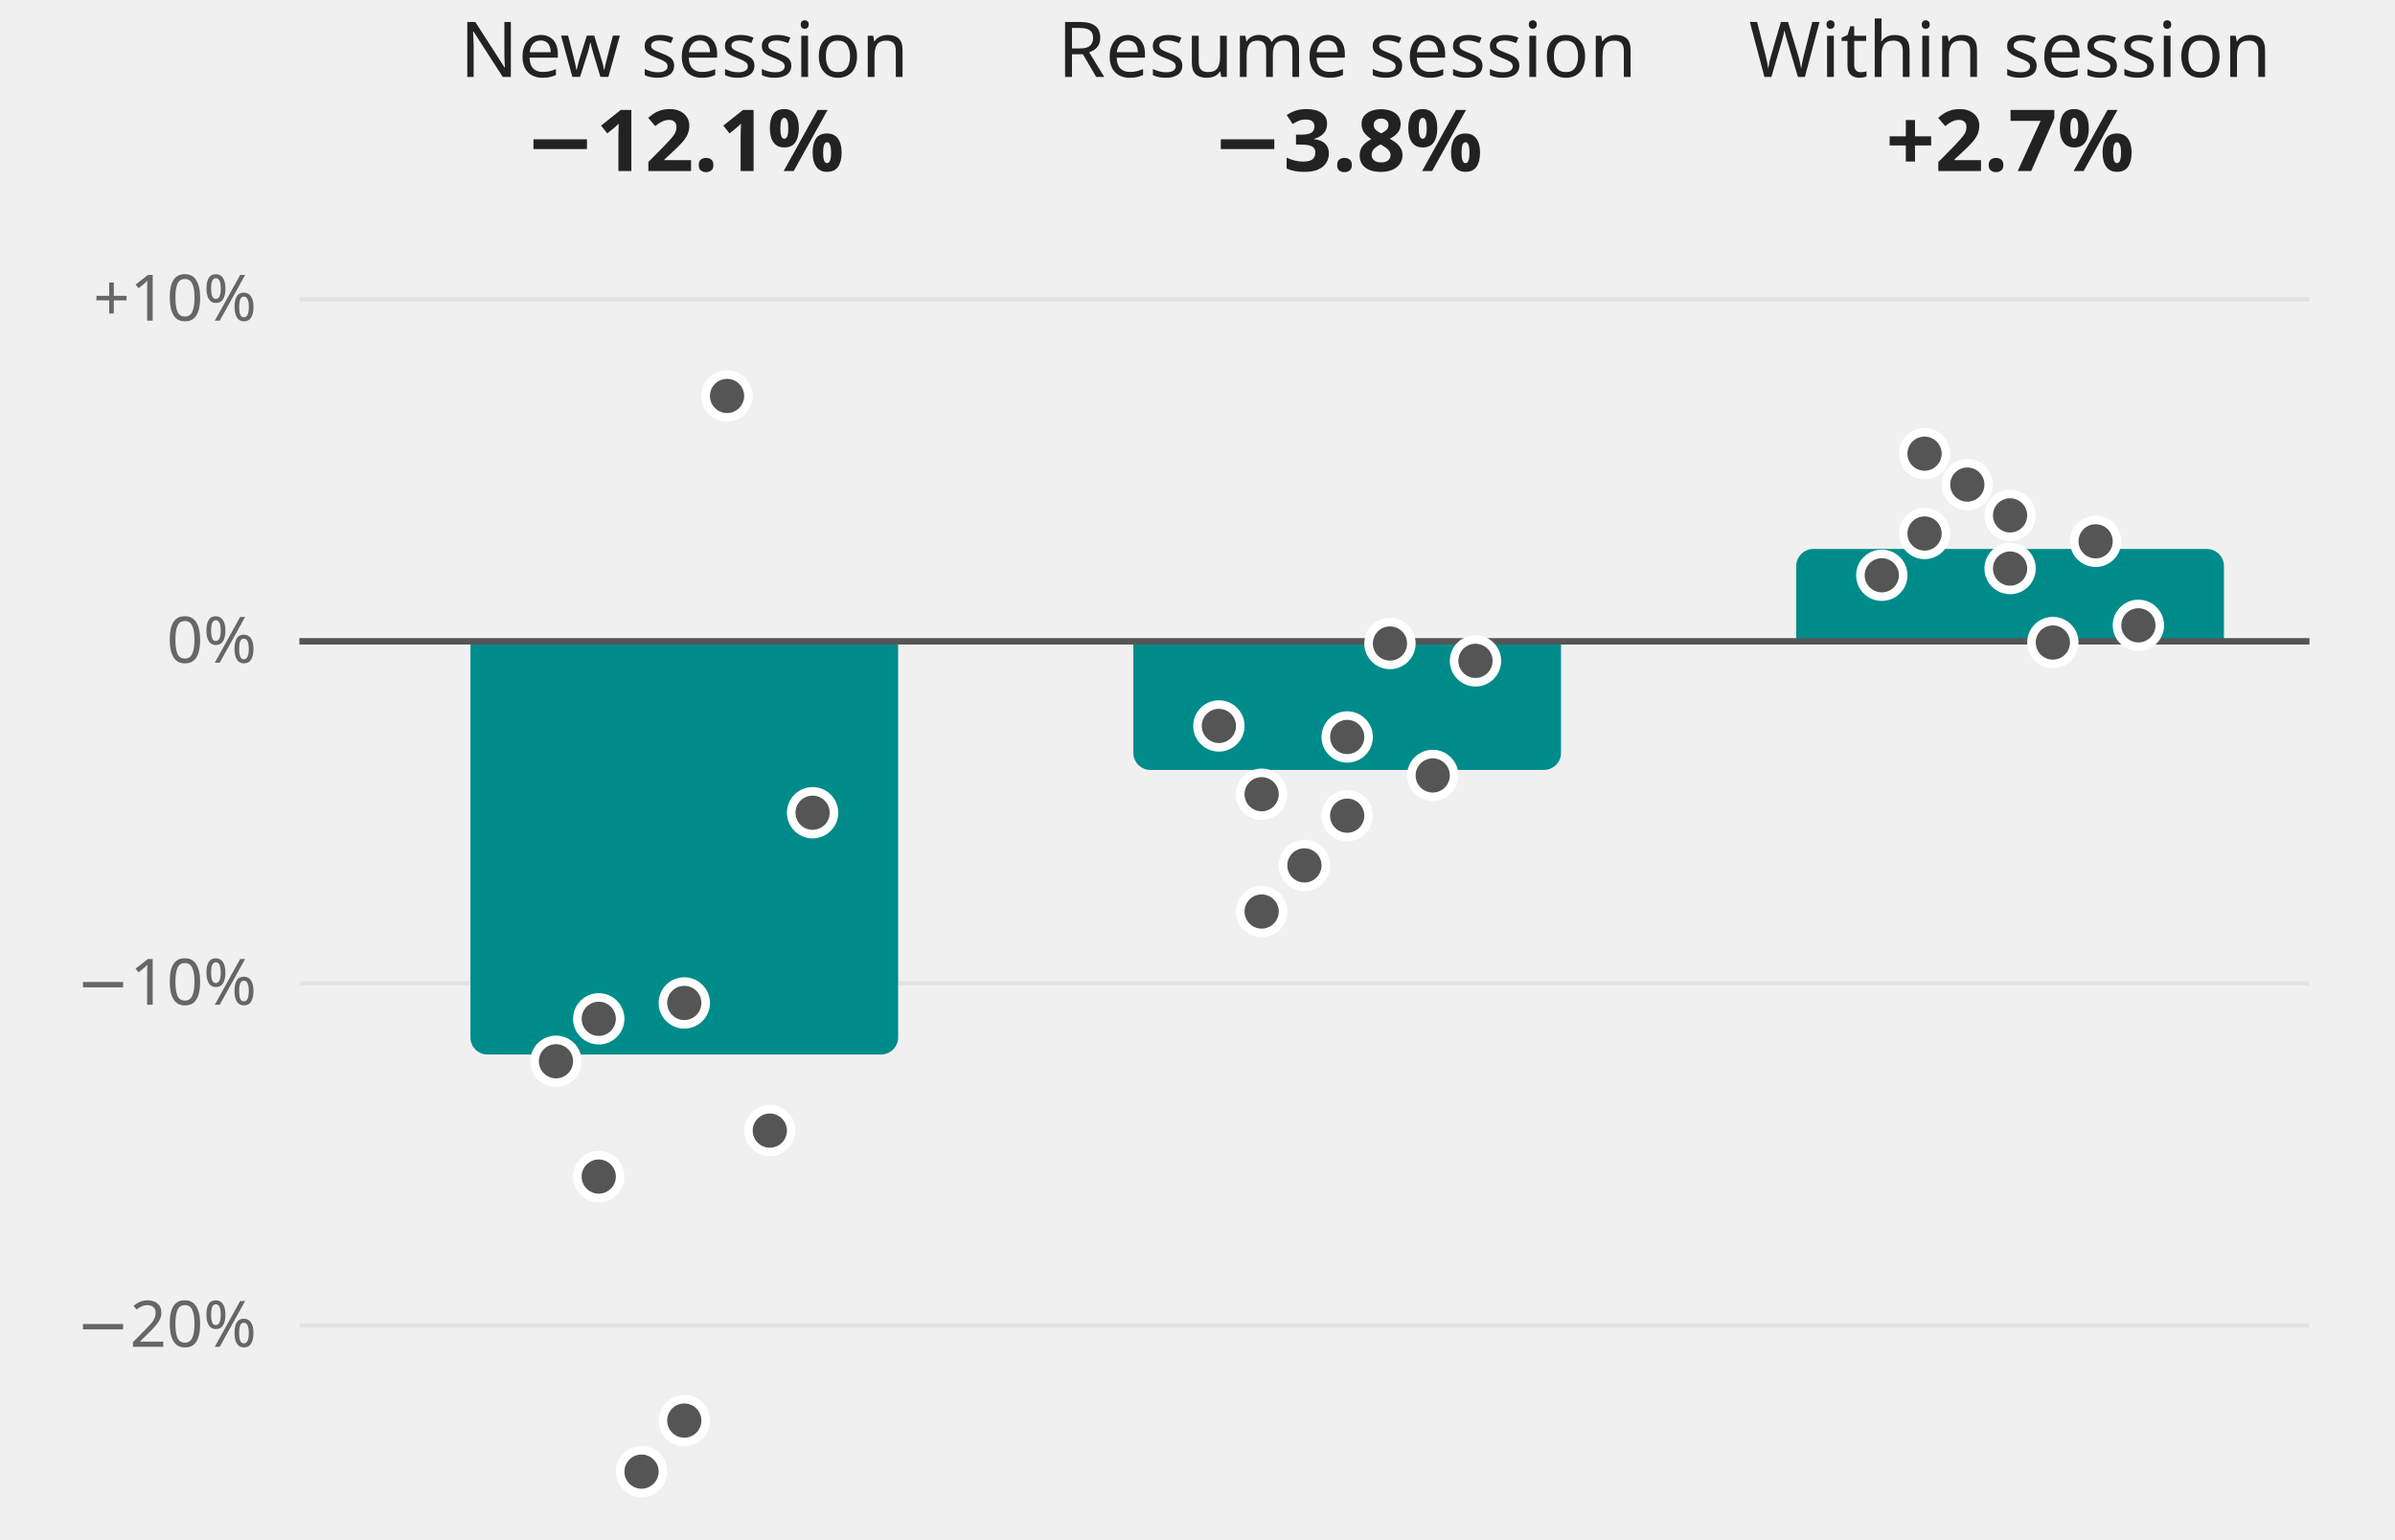
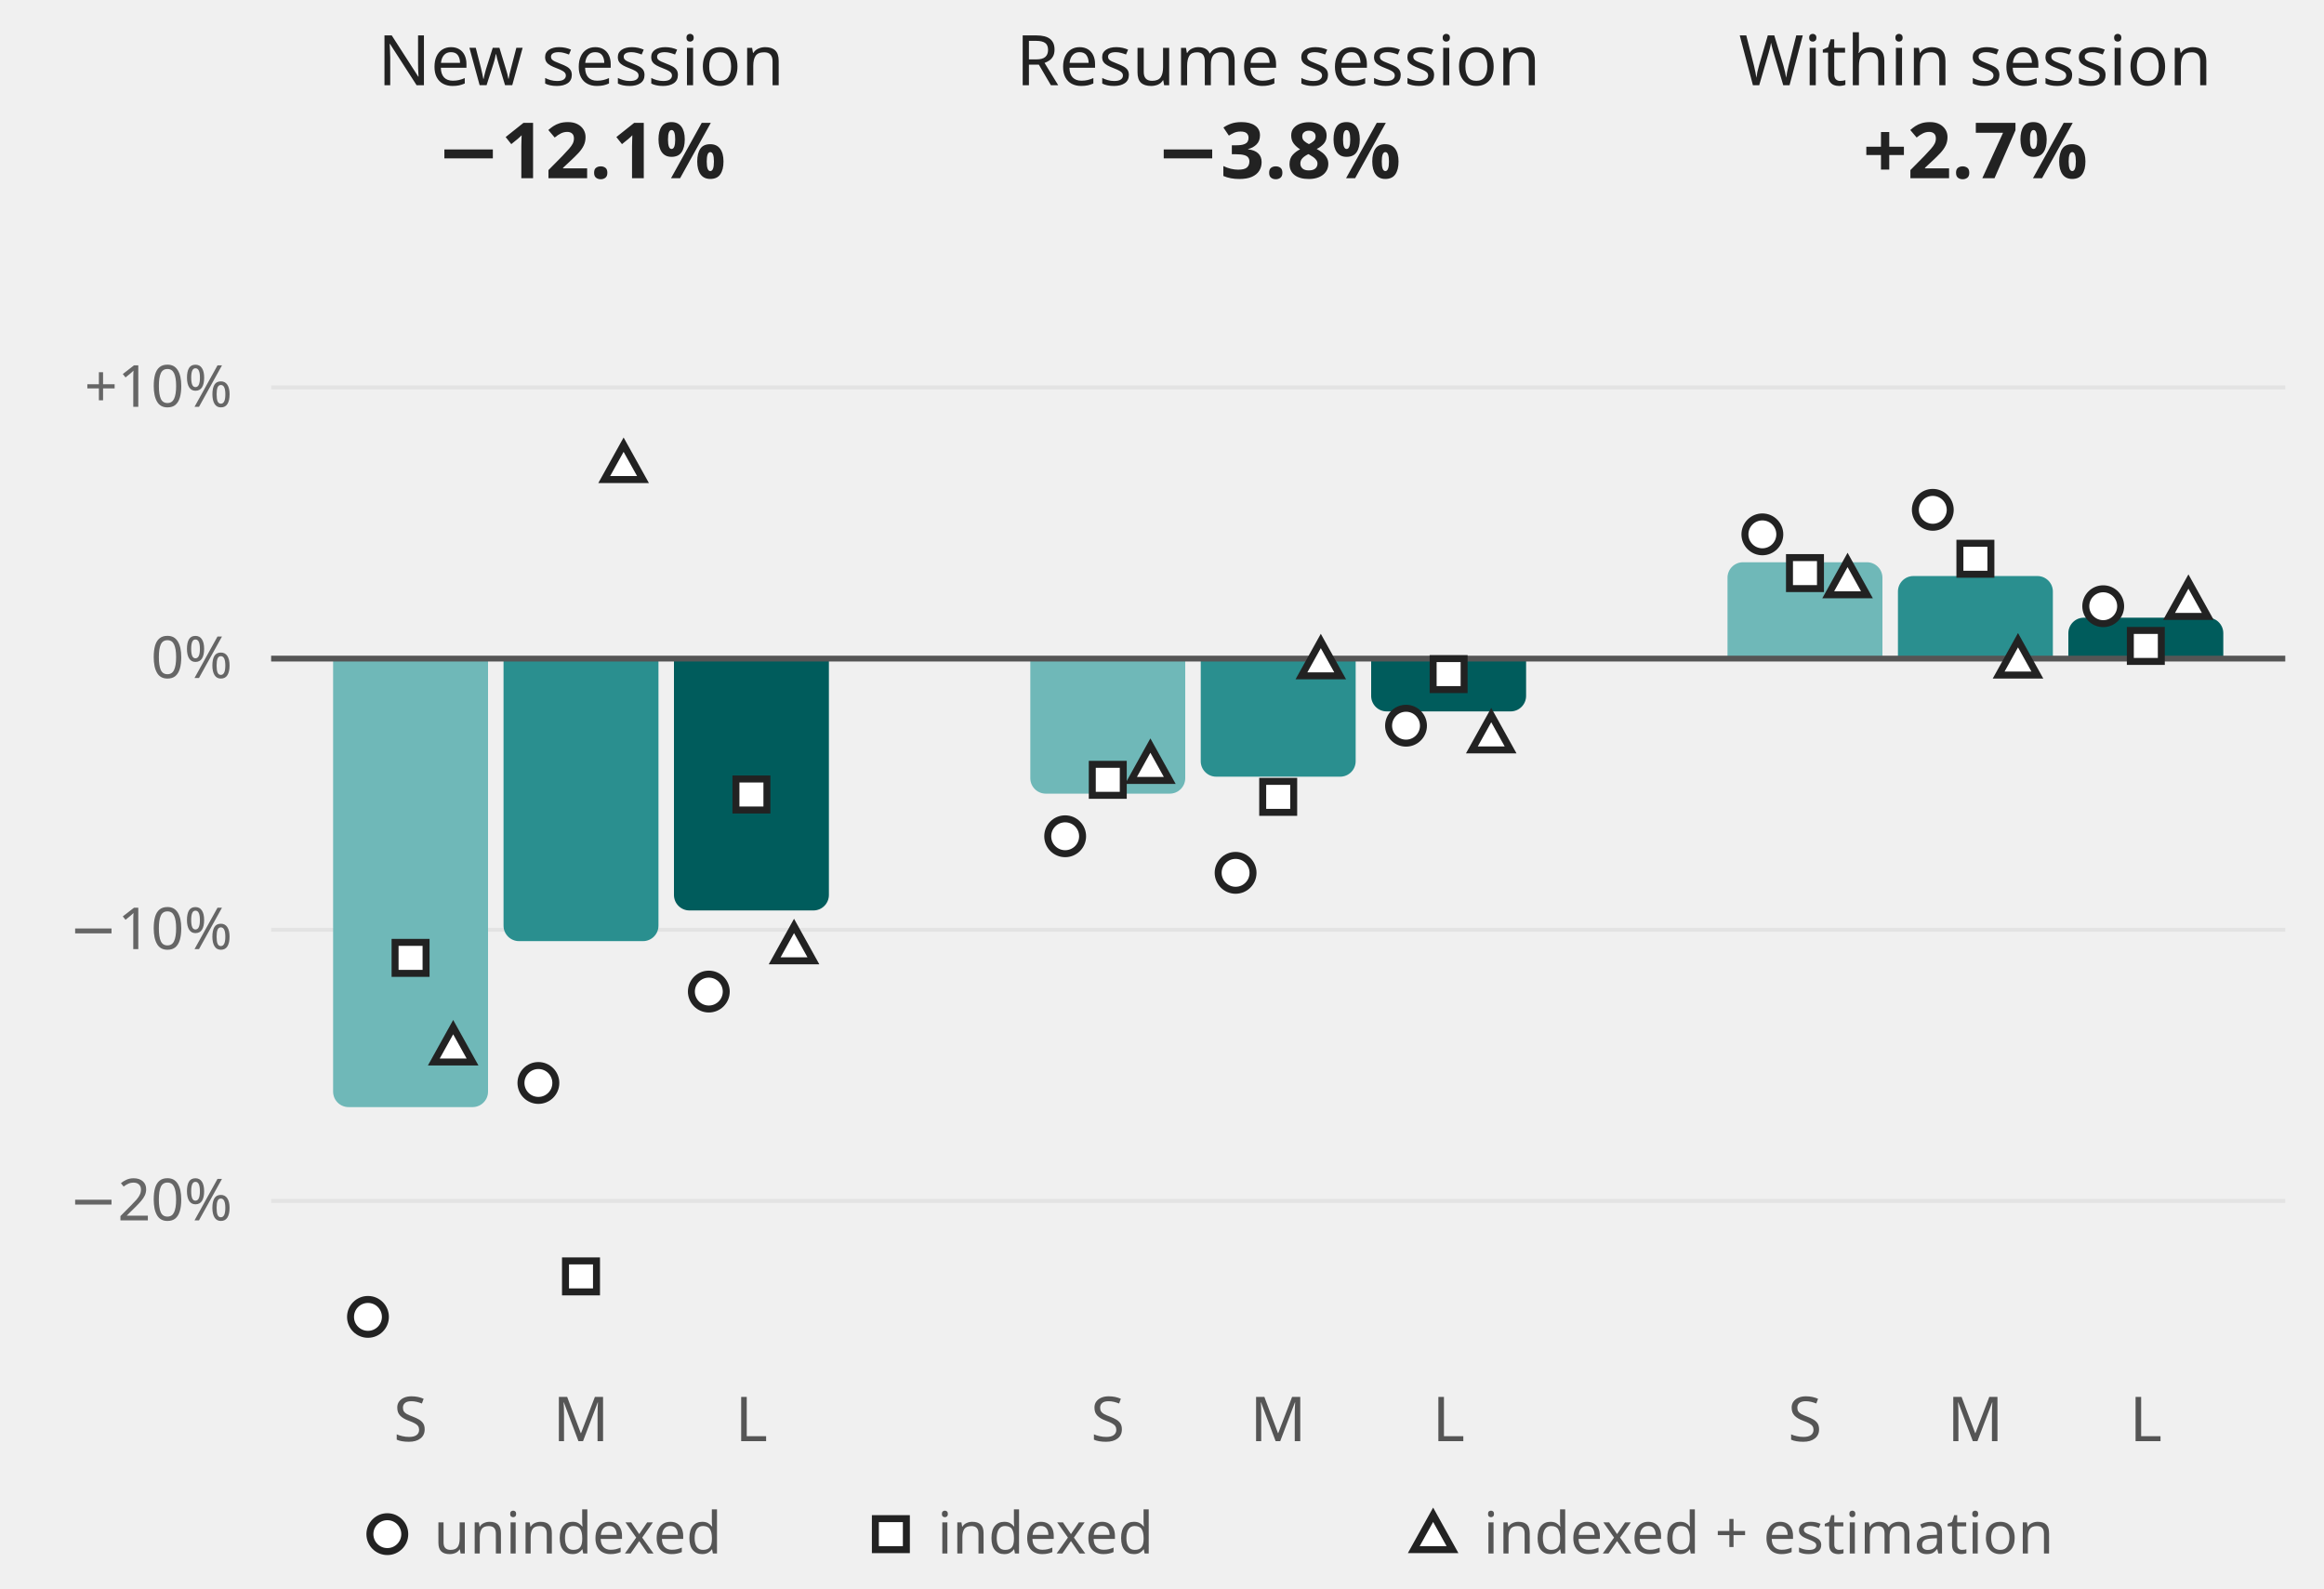
- <svg xmlns="http://www.w3.org/2000/svg" width="560" height="360" viewBox="0 0 560 360" font-family="Fira Sans">
+ <svg xmlns="http://www.w3.org/2000/svg" width="600" height="410" viewBox="0 0 600 410" font-family="Fira Sans">
  <g stroke="#e3e3e3" stroke-width="1">
-     <line x1="70" y1="70" x2="540" y2="70" />
-     <line x1="70" y1="230" x2="540" y2="230" />
-     <line x1="70" y1="310" x2="540" y2="310" />
+     <line x1="70" y1="100" x2="590" y2="100" />
+     <line x1="70" y1="240" x2="590" y2="240" />
+     <line x1="70" y1="310" x2="590" y2="310" />
  </g>
  <g font-size="15" fill="#666666" text-anchor="end">
-     <text x="60" y="75">+10%</text>
-     <text x="60" y="155">0%</text>
-     <text x="60" y="235">−10%</text>
+     <text x="60" y="105">+10%</text>
+     <text x="60" y="175">0%</text>
+     <text x="60" y="245">−10%</text>
    <text x="60" y="315">−20%</text>
  </g>
-   <g fill="#008b8b">
-     <path d="M110,150 H210 V242.64 a4,4 0 0 1 -4,4 H114 a4,4 0 0 1 -4,-4 z" />
-     <path d="M265,150 H365 V176.08 a4,4 0 0 1 -4,4 H269 a4,4 0 0 1 -4,-4 z" />
-     <path d="M420,150 V132.40 a4,4 0 0 1 4,-4 H516 a4,4 0 0 1 4,4 V150 z" />
+   <path d="M86,170 H126 V281.77 a4,4 0 0 1 -4,4 H90 a4,4 0 0 1 -4,-4 z" fill="#6fb8b8" />
+   <path d="M130,170 H170 V238.93 a4,4 0 0 1 -4,4 H134 a4,4 0 0 1 -4,-4 z" fill="#2a8f8f" />
+   <path d="M174,170 H214 V231.01 a4,4 0 0 1 -4,4 H178 a4,4 0 0 1 -4,-4 z" fill="#005c5c" />
+   <path d="M266,170 H306 V200.86 a4,4 0 0 1 -4,4 H270 a4,4 0 0 1 -4,-4 z" fill="#6fb8b8" />
+   <path d="M310,170 H350 V196.48 a4,4 0 0 1 -4,4 H314 a4,4 0 0 1 -4,-4 z" fill="#2a8f8f" />
+   <path d="M354,170 H394 V179.63 a4,4 0 0 1 -4,4 H358 a4,4 0 0 1 -4,-4 z" fill="#005c5c" />
+   <path d="M446,170 V149.13 a4,4 0 0 1 4,-4 H482 a4,4 0 0 1 4,4 V170 z" fill="#6fb8b8" />
+   <path d="M490,170 V152.69 a4,4 0 0 1 4,-4 H526 a4,4 0 0 1 4,4 V170 z" fill="#2a8f8f" />
+   <path d="M534,170 V163.44 a4,4 0 0 1 4,-4 H570 a4,4 0 0 1 4,4 V170 z" fill="#005c5c" />
+   <line x1="70" y1="170" x2="590" y2="170" stroke="#555555" stroke-width="1.5" />
+   <g fill="#ffffff" stroke="#222222" stroke-width="1.8">
+     <circle cx="95" cy="339.92" r="4.5" />
+     <rect x="102" y="243.25" width="8" height="8" />
+     <path d="M117,265.13 L122,274.13 L112,274.13 z" />
+     <circle cx="139" cy="279.54" r="4.5" />
+     <rect x="146" y="325.47" width="8" height="8" />
+     <path d="M161,114.78 L166,123.78 L156,123.78 z" />
+     <circle cx="183" cy="255.95" r="4.5" />
+     <rect x="190" y="201.08" width="8" height="8" />
+     <path d="M205,239.01 L210,248.01 L200,248.01 z" />
+     <circle cx="275" cy="215.86" r="4.5" />
+     <rect x="282" y="197.29" width="8" height="8" />
+     <path d="M297,192.45 L302,201.45 L292,201.45 z" />
+     <circle cx="319" cy="225.30" r="4.5" />
+     <rect x="326" y="201.69" width="8" height="8" />
+     <path d="M341,165.45 L346,174.45 L336,174.45 z" />
+     <circle cx="363" cy="187.32" r="4.5" />
+     <rect x="370" y="170.00" width="8" height="8" />
+     <path d="M385,184.57 L390,193.57 L380,193.57 z" />
+     <circle cx="455" cy="137.93" r="4.5" />
+     <rect x="462" y="143.93" width="8" height="8" />
+     <path d="M477,144.53 L482,153.53 L472,153.53 z" />
+     <circle cx="499" cy="131.60" r="4.5" />
+     <rect x="506" y="140.23" width="8" height="8" />
+     <path d="M521,165.25 L526,174.25 L516,174.25 z" />
+     <circle cx="543" cy="156.48" r="4.5" />
+     <rect x="550" y="162.73" width="8" height="8" />
+     <path d="M565,150.11 L570,159.11 L560,159.11 z" />
  </g>
-   <line x1="70" y1="150" x2="540" y2="150" stroke="#555555" stroke-width="1.5" />
-   <g fill="#555555" stroke="#ffffff" stroke-width="2">
-     <circle cx="130" cy="248.22" r="5" />
-     <circle cx="140" cy="275.19" r="5" />
-     <circle cx="150" cy="344.20" r="5" />
-     <circle cx="160" cy="234.58" r="5" />
-     <circle cx="170" cy="92.61" r="5" />
-     <circle cx="180" cy="264.44" r="5" />
-     <circle cx="190" cy="190.09" r="5" />
-     <circle cx="160" cy="332.26" r="5" />
-     <circle cx="140" cy="238.29" r="5" />
-     <circle cx="285" cy="169.79" r="5" />
-     <circle cx="295" cy="213.20" r="5" />
-     <circle cx="305" cy="202.41" r="5" />
-     <circle cx="315" cy="172.37" r="5" />
-     <circle cx="325" cy="150.51" r="5" />
-     <circle cx="335" cy="181.37" r="5" />
-     <circle cx="345" cy="154.57" r="5" />
-     <circle cx="315" cy="190.78" r="5" />
-     <circle cx="295" cy="185.76" r="5" />
-     <circle cx="440" cy="134.55" r="5" />
-     <circle cx="450" cy="106.11" r="5" />
-     <circle cx="460" cy="113.34" r="5" />
-     <circle cx="470" cy="132.98" r="5" />
-     <circle cx="480" cy="150.28" r="5" />
-     <circle cx="490" cy="126.61" r="5" />
-     <circle cx="500" cy="146.26" r="5" />
-     <circle cx="470" cy="120.54" r="5" />
-     <circle cx="450" cy="124.78" r="5" />
+   <g text-anchor="middle" fill="#222222">
+     <text x="150" y="22" font-size="18">New session</text>
+     <text x="150" y="46" font-size="20" font-weight="bold">−12.1%</text>
+     <text x="106" y="372" font-size="16" fill="#555555">S</text>
+     <text x="150" y="372" font-size="16" fill="#555555">M</text>
+     <text x="194" y="372" font-size="16" fill="#555555">L</text>
+     <text x="330" y="22" font-size="18">Resume session</text>
+     <text x="330" y="46" font-size="20" font-weight="bold">−3.8%</text>
+     <text x="286" y="372" font-size="16" fill="#555555">S</text>
+     <text x="330" y="372" font-size="16" fill="#555555">M</text>
+     <text x="374" y="372" font-size="16" fill="#555555">L</text>
+     <text x="510" y="22" font-size="18">Within session</text>
+     <text x="510" y="46" font-size="20" font-weight="bold">+2.7%</text>
+     <text x="466" y="372" font-size="16" fill="#555555">S</text>
+     <text x="510" y="372" font-size="16" fill="#555555">M</text>
+     <text x="554" y="372" font-size="16" fill="#555555">L</text>
  </g>
-   <g font-size="20" font-weight="bold" text-anchor="middle" fill="#222222">
-     <text x="160" y="40">−12.1%</text>
-     <text x="315" y="40">−3.8%</text>
-     <text x="470" y="40">+2.7%</text>
+   <g fill="#ffffff" stroke="#222222" stroke-width="1.8">
+     <circle cx="100" cy="396" r="4.5" />
+     <rect x="226" y="392" width="8" height="8" />
+     <path d="M370,391 L375,400 L365,400 z" />
  </g>
-   <g font-size="18" text-anchor="middle" fill="#222222">
-     <text x="160" y="18">New session</text>
-     <text x="315" y="18">Resume session</text>
-     <text x="470" y="18">Within session</text>
+   <g font-size="15" fill="#555555">
+     <text x="112" y="401">unindexed</text>
+     <text x="242" y="401">indexed</text>
+     <text x="383" y="401">indexed + estimation</text>
  </g>
</svg>
